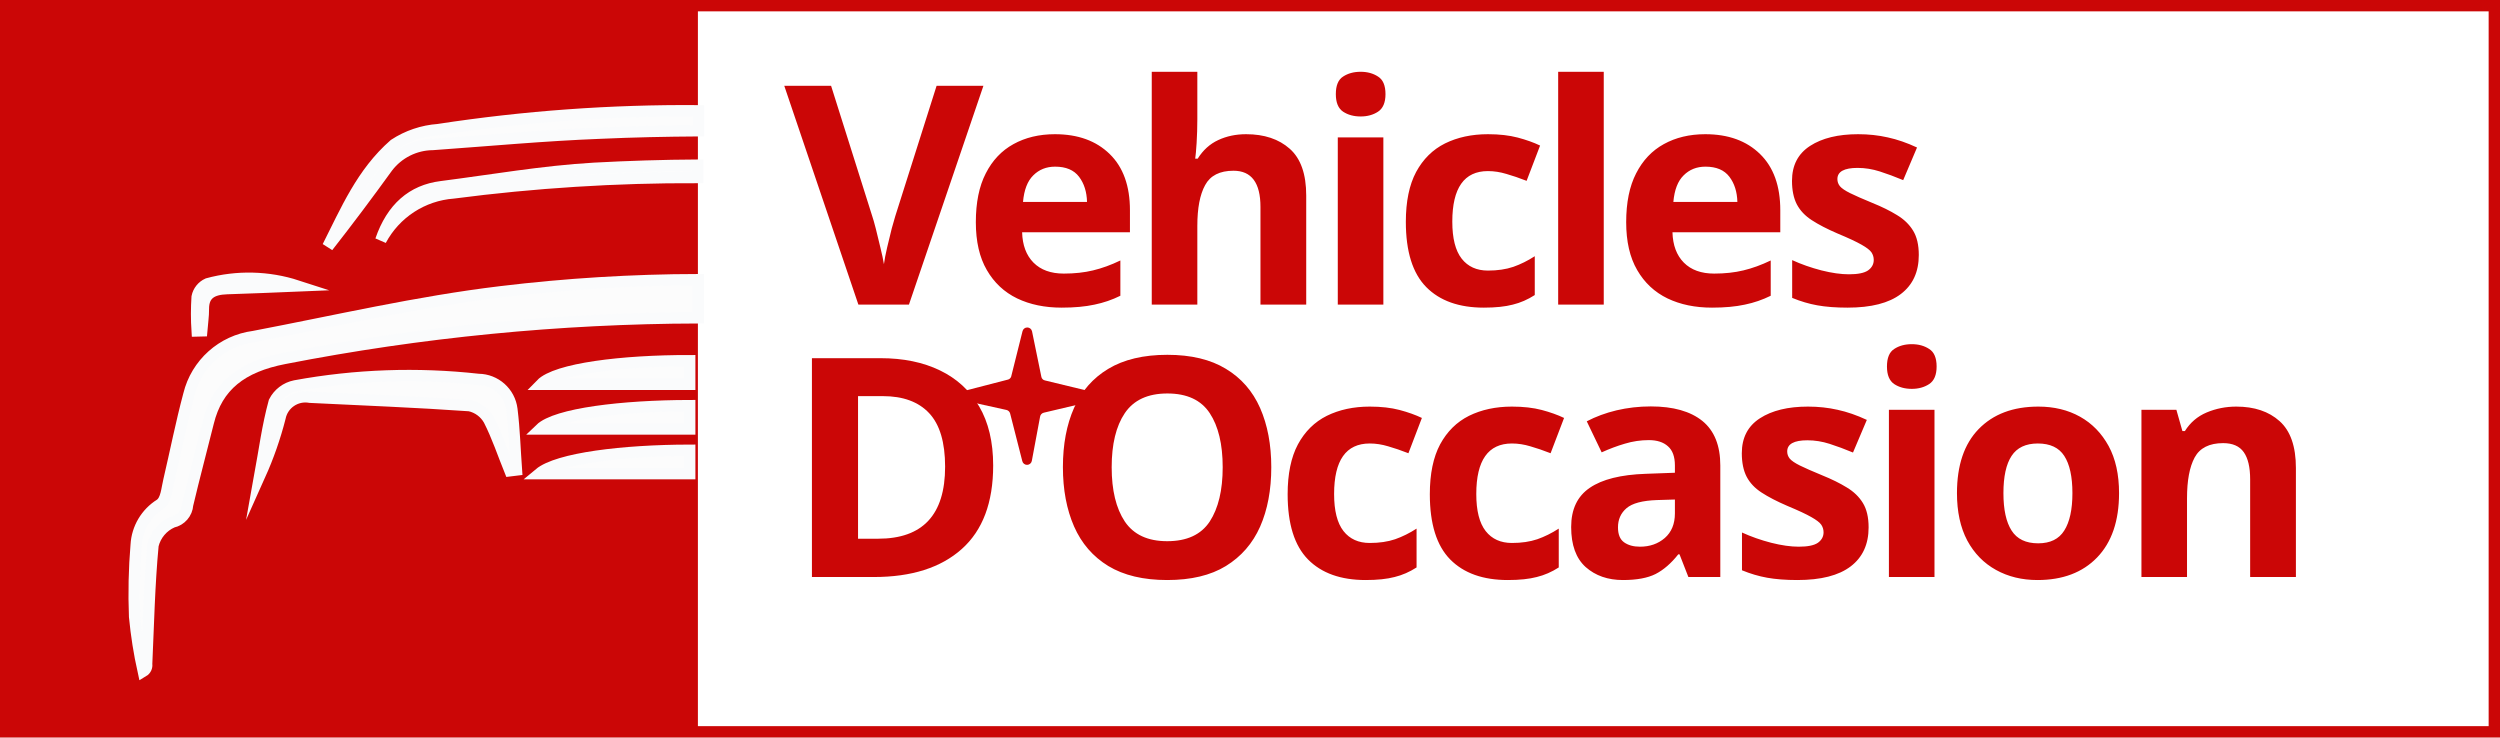
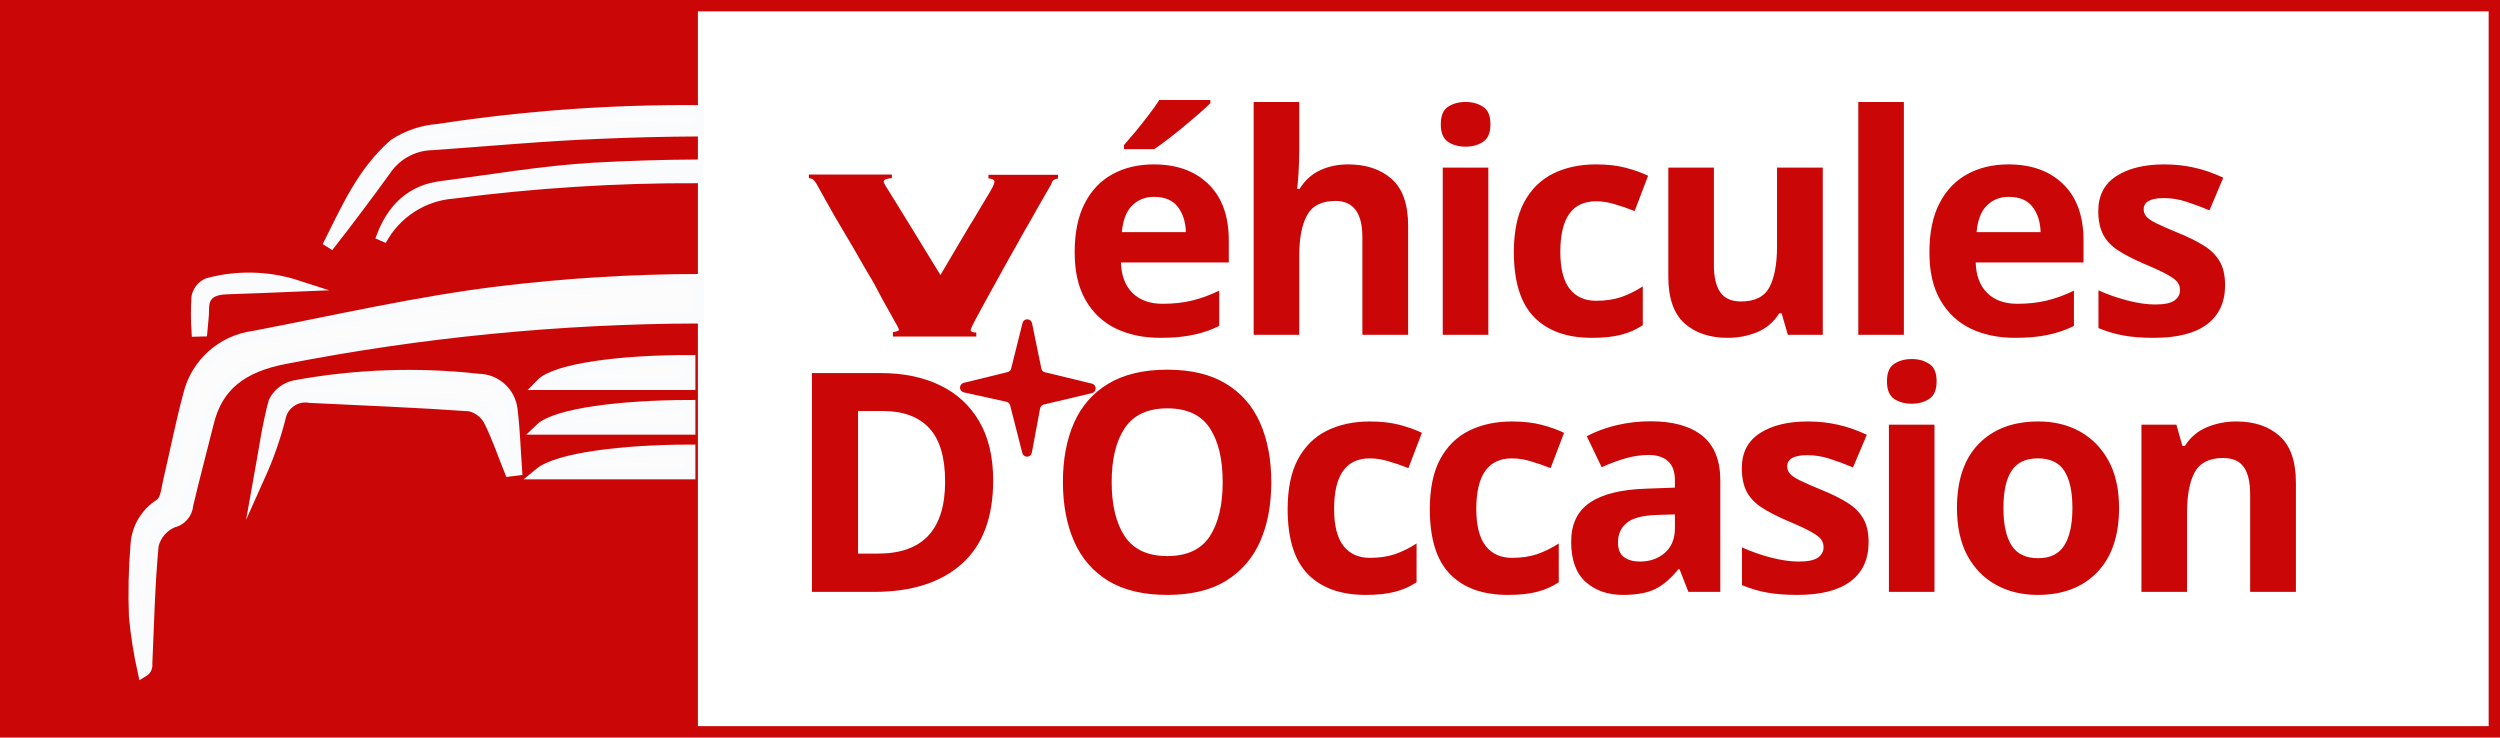
<svg xmlns="http://www.w3.org/2000/svg" viewBox="0 0 220.27 64.98">
  <defs>
-     <style>.cls-1{fill:#fff;stroke:#cb0606;}.cls-1,.cls-3{stroke-miterlimit:10;}.cls-2,.cls-4{fill:#cb0606;}.cls-3{fill:#fcfcfc;stroke:#fafbfc;}.cls-4{font-size:27px;font-family:Copperplate-Bold, Copperplate;font-weight:700;letter-spacing:-0.05em;}.cls-5{font-size:19px;letter-spacing:-0.05em;}</style>
+     <style>.cls-1{fill:#fff;stroke:#cb0606;}.cls-1,.cls-3{stroke-miterlimit:10;}.cls-2,.cls-4,.cls-6{fill:#cb0606;}.cls-3{fill:#fcfcfc;stroke:#fafbfc;}.cls-4,.cls-6{font-size:27px;font-family:Copperplate-Bold, Copperplate;font-weight:700;}.cls-4{letter-spacing:-0.05em;}.cls-5{font-size:19px;letter-spacing:-0.05em;}.cls-6{letter-spacing:-0.1em;}.cls-7{letter-spacing:-0.04em;}</style>
  </defs>
  <g id="图层_2" data-name="图层 2">
    <g id="OBJECTS">
      <rect class="cls-1" x="0.5" y="0.5" width="219.27" height="63.98" />
      <rect class="cls-2" x="0.34" y="0.72" width="61.15" height="64.1" />
      <path class="cls-3" d="M44.11,25.71c-7.32.88-14.52,2.56-21.75,3.94a6.79,6.79,0,0,0-5.72,5.12c-.67,2.51-1.16,5-1.76,7.57-.18.73-.22,1.72-.77,2.1A4.5,4.5,0,0,0,12,48a51.62,51.62,0,0,0-.14,6.34,39.74,39.74,0,0,0,.76,4.81.63.63,0,0,0,.3-.64c.16-3.49.23-7,.56-10.47A3,3,0,0,1,15.2,46a1.68,1.68,0,0,0,1.33-1.53c.57-2.42,1.22-4.83,1.82-7.25.79-3.22,2.94-4.91,6.72-5.64A193.43,193.43,0,0,1,61.52,28V24.64A147.78,147.78,0,0,0,44.11,25.71Z" />
      <path class="cls-3" d="M38.61,11.42a8.14,8.14,0,0,0-3.87,1.31c-2.86,2.5-4.25,5.82-5.86,9,1.8-2.3,3.54-4.62,5.26-7a5.08,5.08,0,0,1,4-2c4.92-.35,9.84-.81,14.77-1,2.88-.13,5.75-.19,8.63-.21V9.76A144.17,144.17,0,0,0,38.61,11.42Z" />
      <path class="cls-3" d="M42.15,33.43A55.54,55.54,0,0,0,26,34a2.65,2.65,0,0,0-1.84,1.4c-.58,2.12-.87,4.31-1.26,6.47a31.38,31.38,0,0,0,1.77-5.06A2.28,2.28,0,0,1,27.32,35c4.69.23,9.38.41,14.06.74A2.6,2.6,0,0,1,43.08,37c.74,1.45,1.25,3,1.85,4.48l.57-.07c-.13-1.78-.18-3.58-.4-5.35A3,3,0,0,0,42.15,33.43Z" />
      <path class="cls-3" d="M52.33,14.83c-4.5.26-9,1.05-13.45,1.62-2.55.32-4.35,1.87-5.33,4.72A7.91,7.91,0,0,1,39.94,17a162.24,162.24,0,0,1,21.54-1.36V14.55Q56.91,14.58,52.33,14.83Z" />
      <path class="cls-3" d="M47.6,37.8H60.77V35.74C54.83,35.75,49,36.45,47.6,37.8Z" />
      <path class="cls-3" d="M47.52,41.73H60.77V39.67C54.89,39.68,49.14,40.38,47.52,41.73Z" />
      <path class="cls-3" d="M47.67,33.86h13.1V31.78C54.8,31.77,49,32.49,47.67,33.86Z" />
      <path class="cls-3" d="M17.77,29.15c.05-.65.16-1.3.15-1.95,0-1.27.76-1.73,2.08-1.77,2.1-.06,4.19-.16,6.19-.24A13.82,13.82,0,0,0,18.3,25a1.63,1.63,0,0,0-.93,1.16,23.24,23.24,0,0,0,0,3Z" />
-       <text class="cls-4" transform="translate(69.1 26.84)">Vehicles<tspan x="0" y="24">D</tspan>
-         <tspan class="cls-5" x="18.14" y="24"> </tspan>
-         <tspan x="22.99" y="24">Occasion</tspan>
+       <text class="cls-4" transform="translate(69.1 52.15)">D<tspan class="cls-5" x="18.14" y="0"> </tspan>
+         <tspan x="22.99" y="0">Occasion</tspan>
      </text>
-       <path class="cls-2" d="M89.09,33.19l1-4a.43.43,0,0,1,.84,0l.82,4a.4.4,0,0,0,.32.33l4.13,1a.43.43,0,0,1,0,.84l-4.23,1a.43.43,0,0,0-.33.35l-.73,3.91a.43.43,0,0,1-.84,0L89,36.43a.44.44,0,0,0-.32-.31l-3.76-.83a.43.43,0,0,1,0-.84l3.87-1A.41.41,0,0,0,89.09,33.19Z" />
+       <text class="cls-6" transform="translate(87.93 29.5)">
+         <tspan class="cls-7" x="5.54" y="0">éhicules</tspan>
+       </text>
+       <path class="cls-2" d="M89.09,32.47l1-4a.43.43,0,0,1,.84,0l.82,4a.4.4,0,0,0,.32.33l4.13,1a.43.43,0,0,1,0,.84l-4.23,1a.43.43,0,0,0-.33.35l-.73,3.91a.43.43,0,0,1-.84,0L89,35.71a.44.44,0,0,0-.32-.31l-3.76-.83a.43.43,0,0,1,0-.84l3.87-.95A.41.41,0,0,0,89.09,32.47Z" />
+       <path class="cls-2" d="M78.67,29.27a2.25,2.25,0,0,0,.43-.11c.07,0,.1-.08.1-.14a3.13,3.13,0,0,0-.28-.55c-.19-.33-.43-.77-.73-1.31s-.65-1.15-1-1.84-.82-1.39-1.23-2.13-.84-1.47-1.27-2.19l-1.18-2-.9-1.6c-.25-.45-.43-.76-.52-.94a3.06,3.06,0,0,0-.39-.6.74.74,0,0,0-.43-.16v-.32h7.31v.32a1.58,1.58,0,0,0-.57.11.24.24,0,0,0-.15.22,1.09,1.09,0,0,0,.16.33c.11.17.34.54.68,1.1s.85,1.36,1.5,2.43l2.66,4.34L85.36,20c.63-1,1.11-1.86,1.46-2.42s.56-.94.66-1.14a1.48,1.48,0,0,0,.14-.42.22.22,0,0,0-.11-.2,1,1,0,0,0-.42-.1v-.32h6.13v.32a1.94,1.94,0,0,0-.34.11.45.45,0,0,0-.2.24c0,.11-.19.37-.42.79l-.88,1.53q-.51.93-1.14,2c-.41.75-.84,1.51-1.28,2.28L87.67,25l-1.1,2c-.32.58-.58,1.06-.77,1.43a3.67,3.67,0,0,0-.28.63c0,.16.16.24.5.24v.35H78.67Z" />
    </g>
  </g>
</svg>
